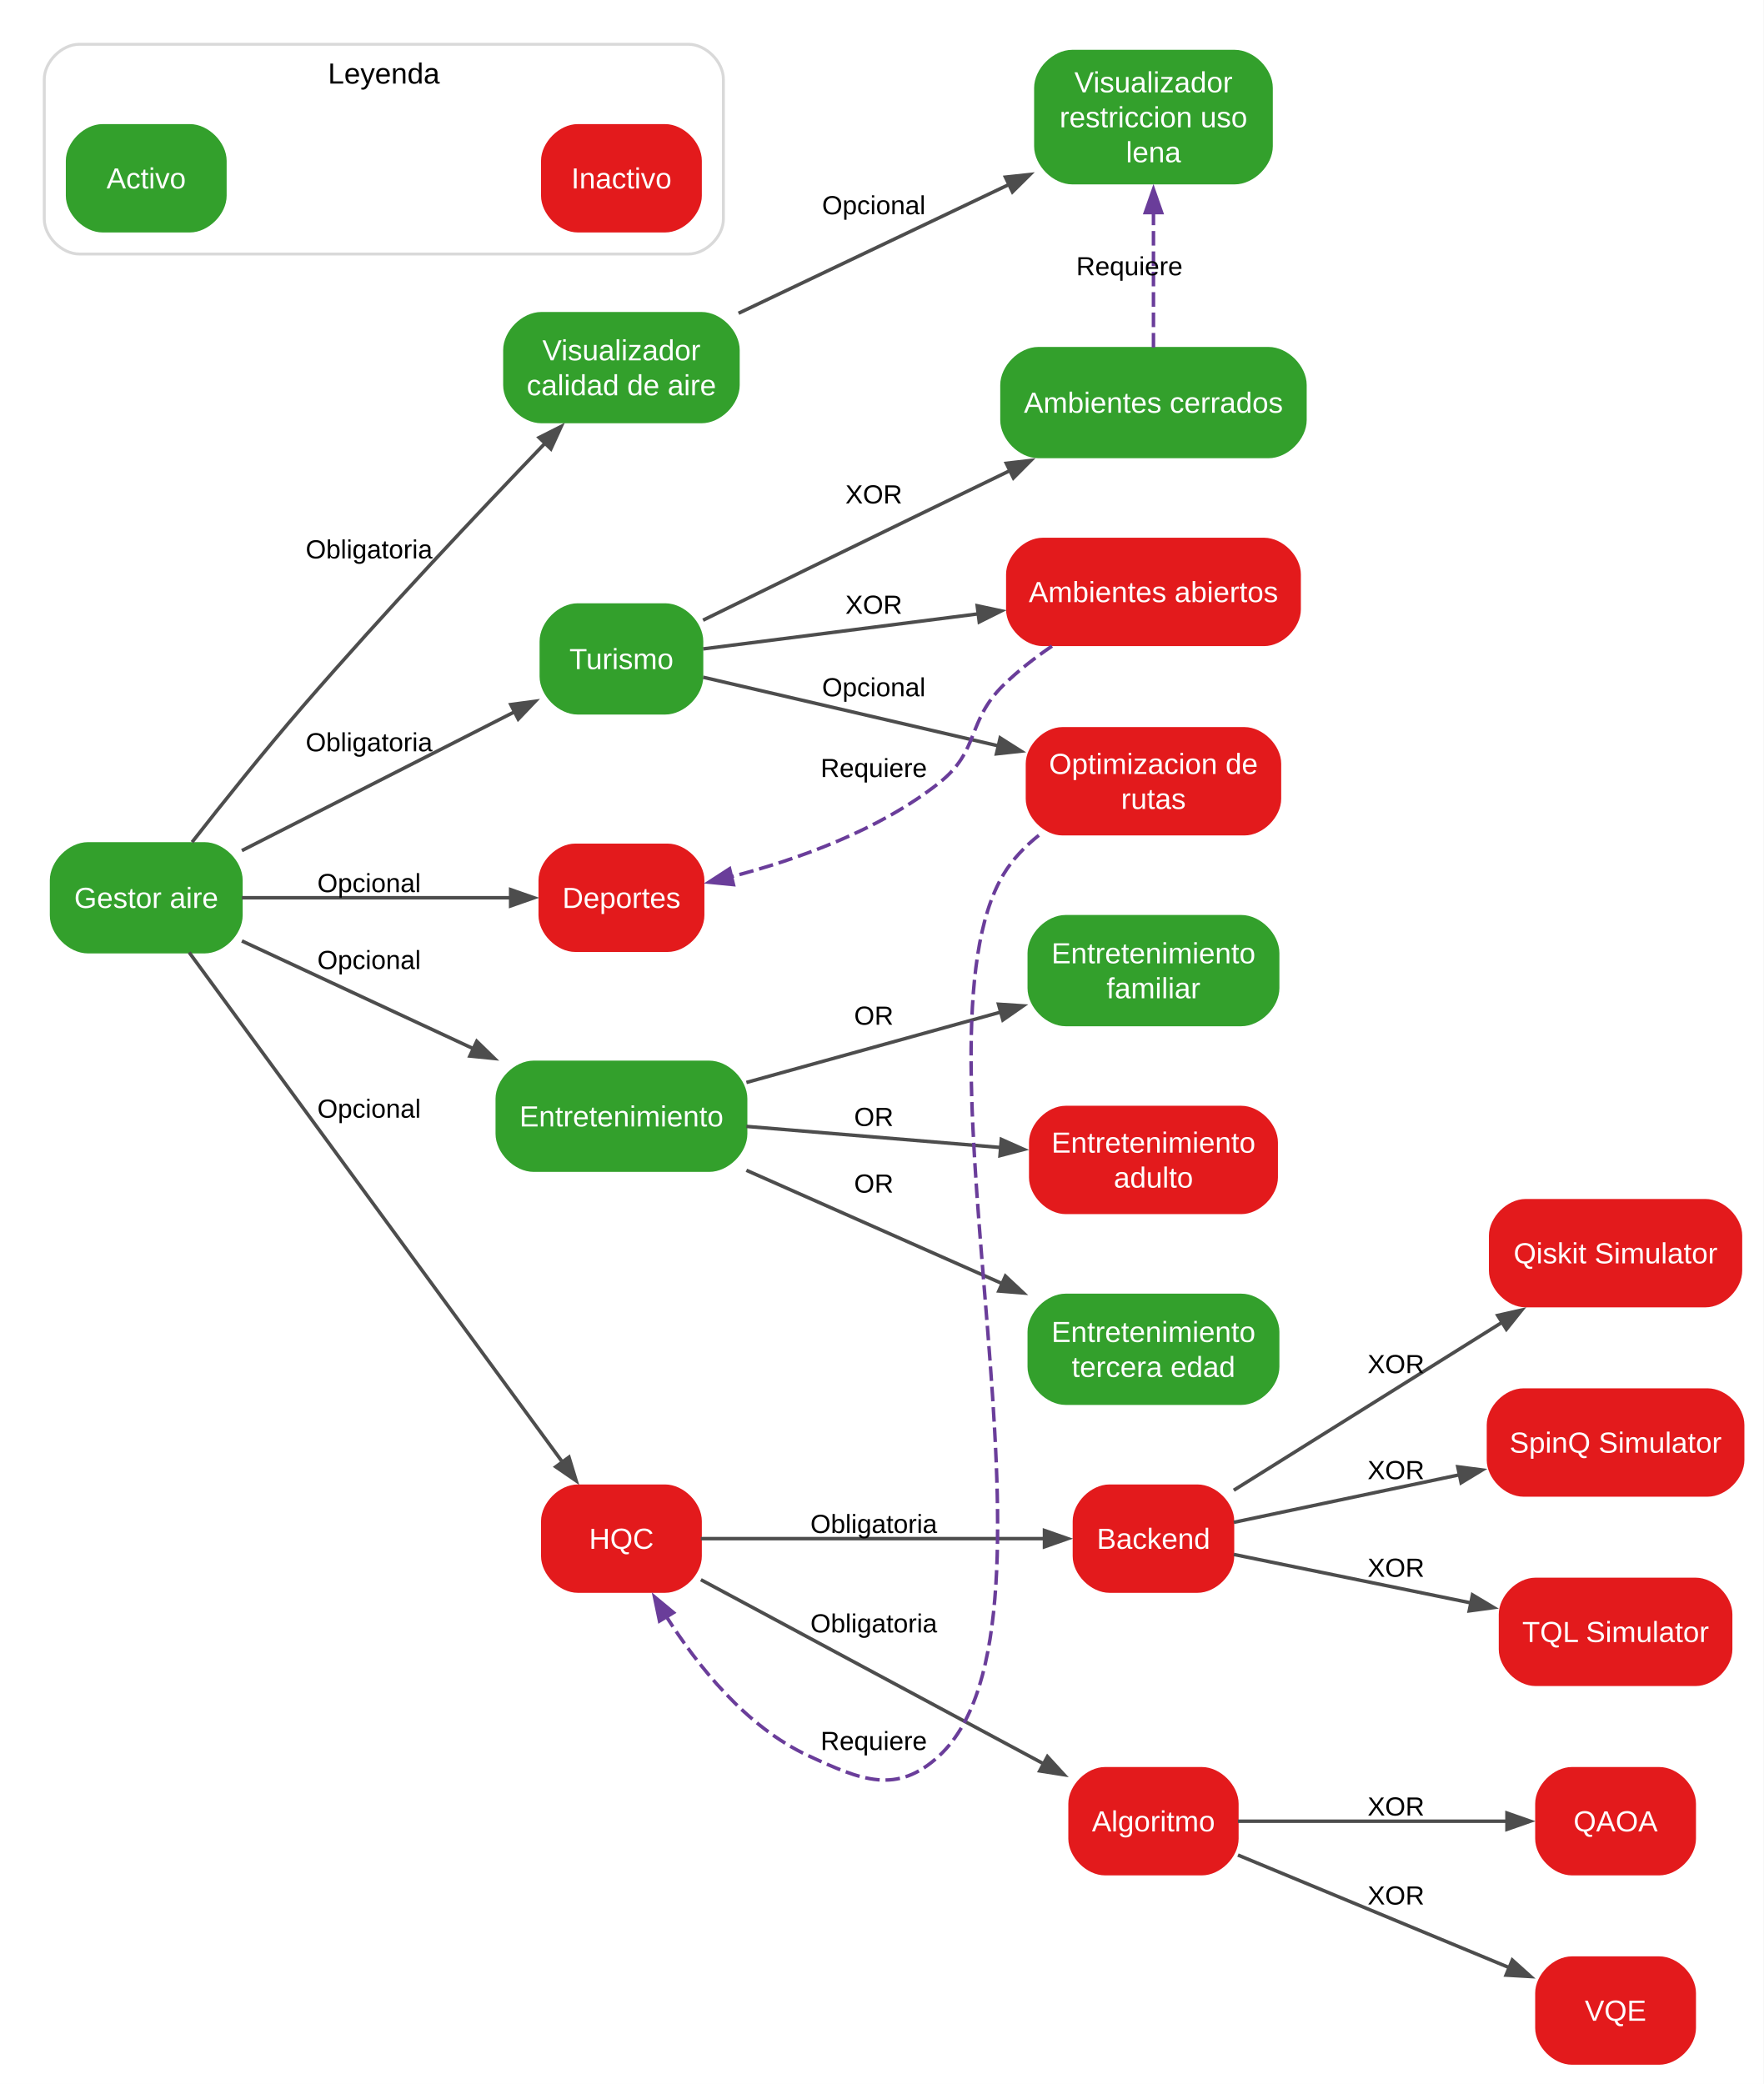
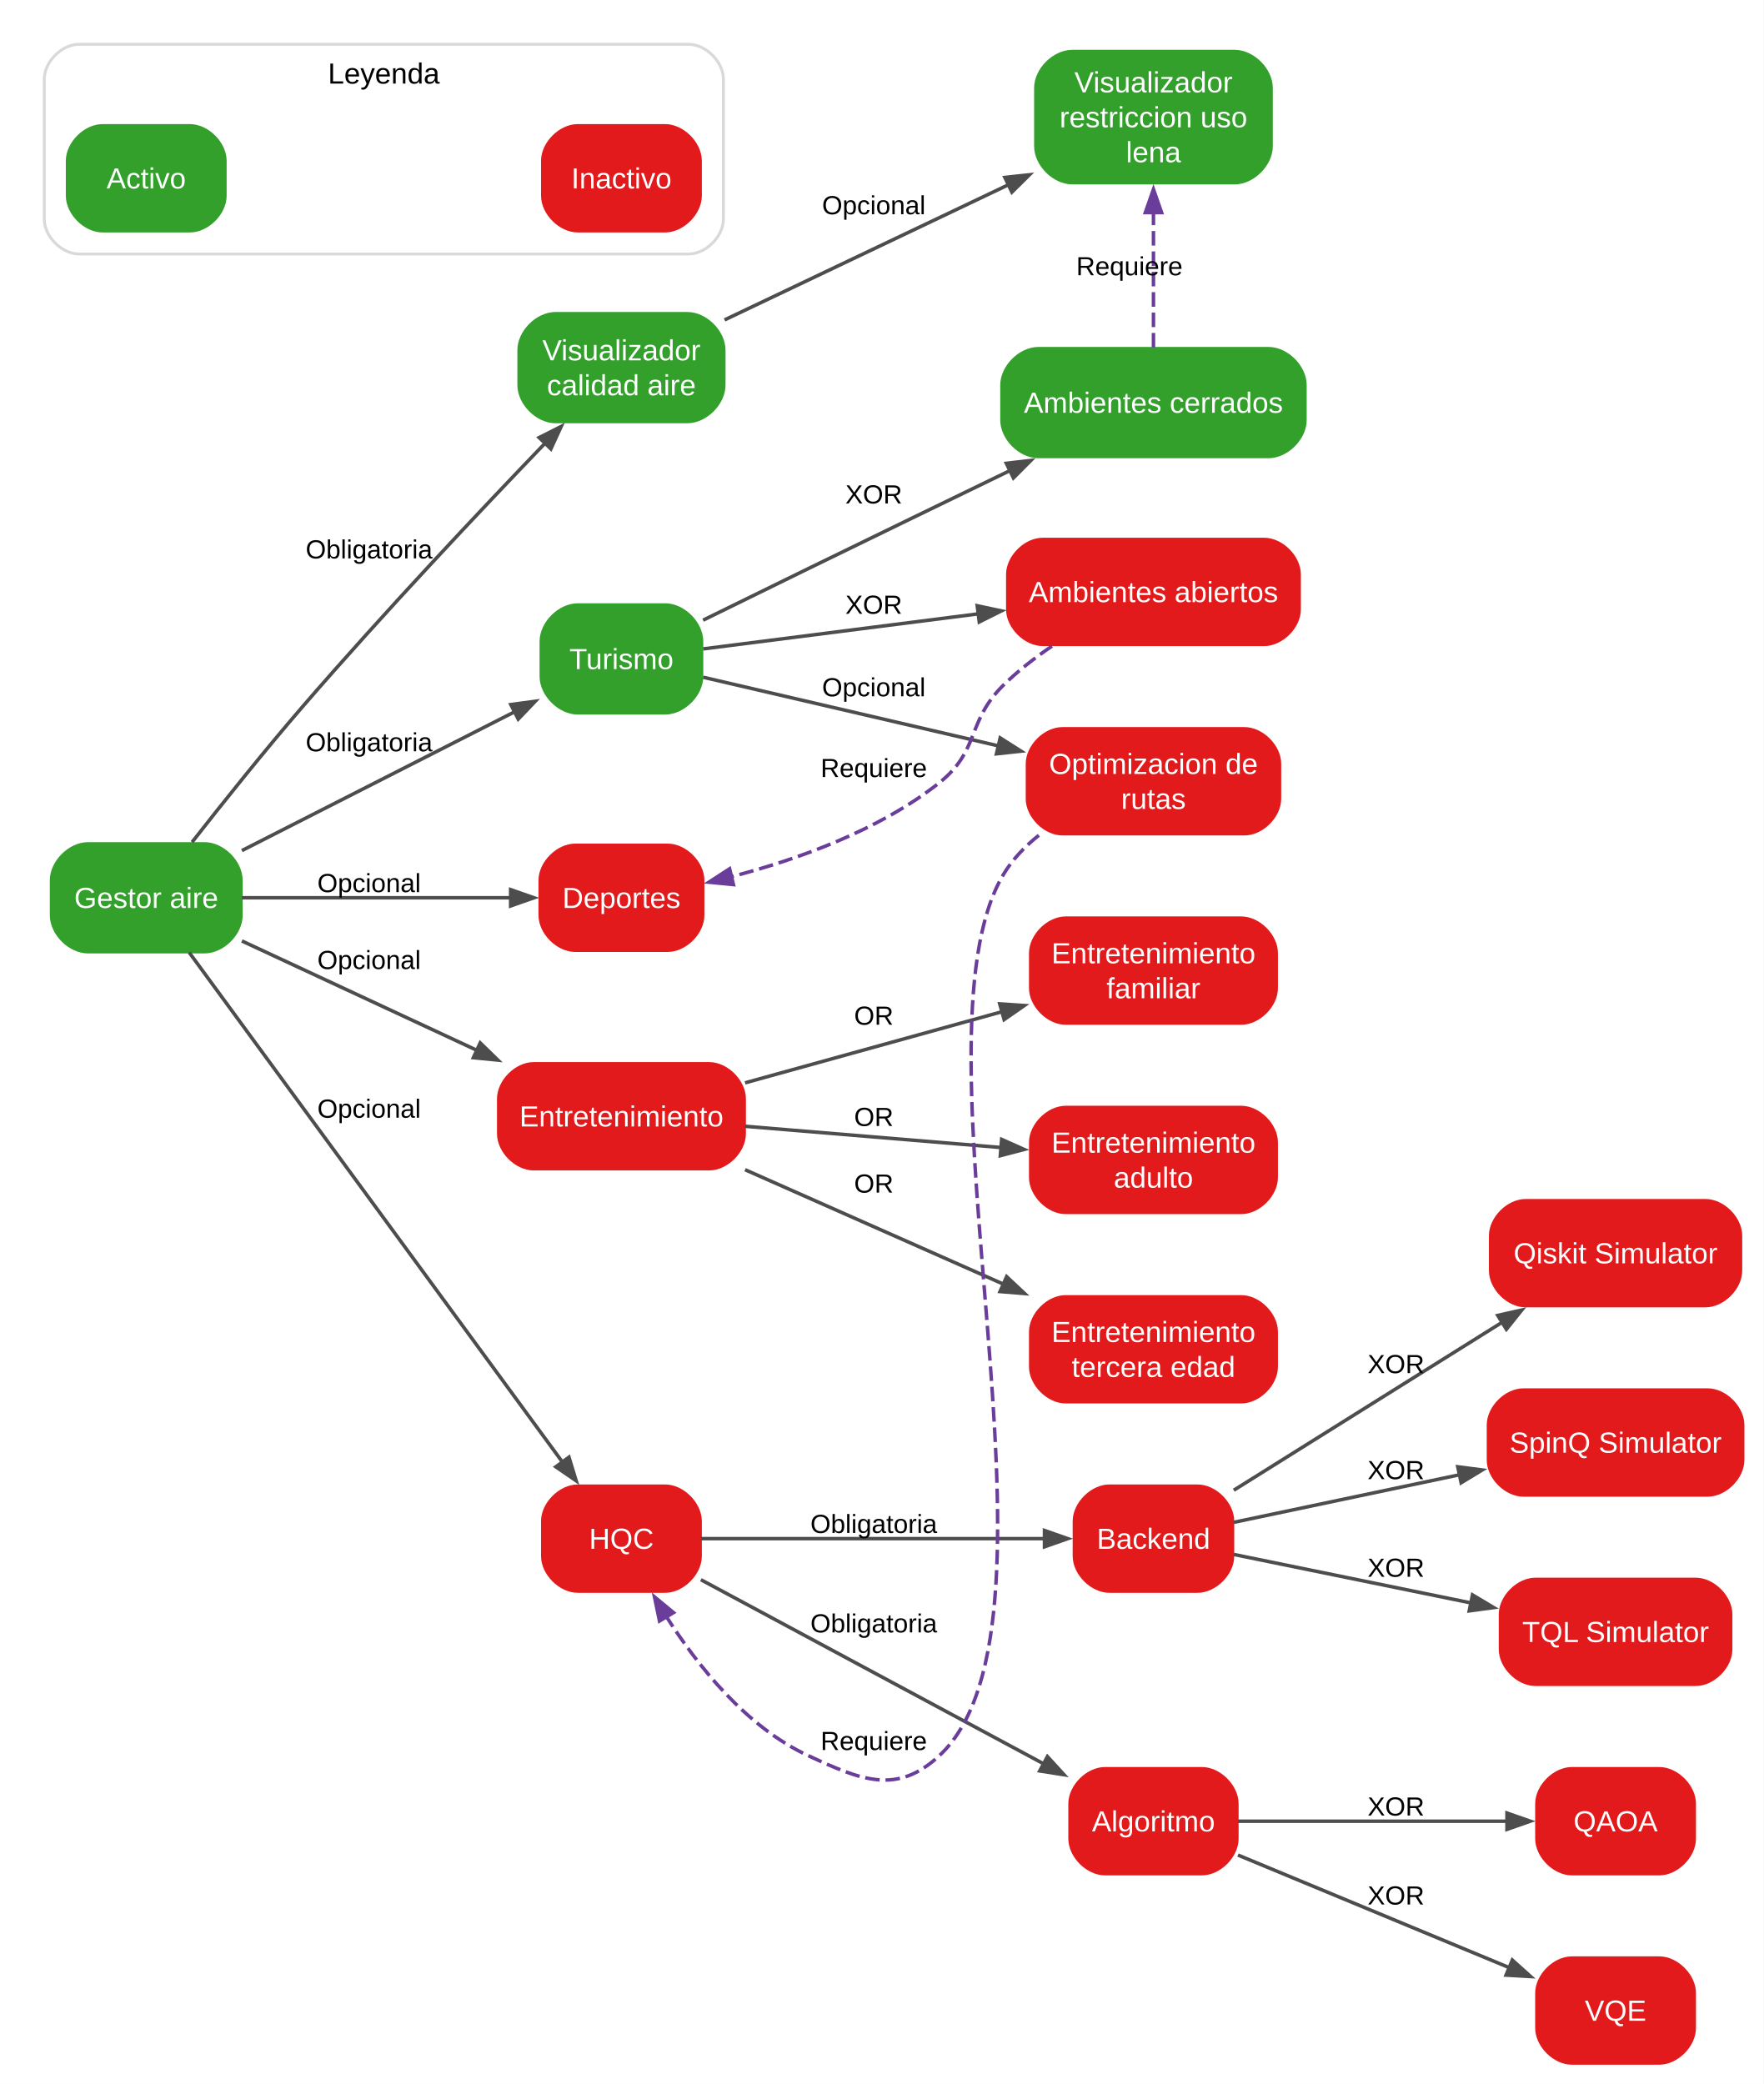
<svg xmlns="http://www.w3.org/2000/svg" width="925pt" height="1093pt" viewBox="0.00 0.00 925.00 1093.00">
  <g id="graph0" class="graph" transform="scale(1.52778 1.52778) rotate(0) translate(7.2 708.2)">
    <polygon fill="white" stroke="none" points="-7.2,7.2 -7.2,-708.2 598.2,-708.2 598.2,7.2 -7.2,7.2" />
    <g id="clust1" class="cluster">
      <path fill="none" stroke="#d9d9d9" d="M20,-621C20,-621 229.12,-621 229.12,-621 235.12,-621 241.12,-627 241.12,-633 241.12,-633 241.12,-681 241.12,-681 241.12,-687 235.12,-693 229.12,-693 229.12,-693 20,-693 20,-693 14,-693 8,-687 8,-681 8,-681 8,-633 8,-633 8,-627 14,-621 20,-621" />
      <text xml:space="preserve" text-anchor="middle" x="124.56" y="-679.5" font-family="Arial" font-size="10.00">Leyenda</text>
    </g>
    <g id="node1" class="node">
      <path fill="#33a02c" stroke="#33a02c" stroke-width="2.2" d="M63,-418C63,-418 23,-418 23,-418 17,-418 11,-412 11,-406 11,-406 11,-394 11,-394 11,-388 17,-382 23,-382 23,-382 63,-382 63,-382 69,-382 75,-388 75,-394 75,-394 75,-406 75,-406 75,-412 69,-418 63,-418" />
      <text xml:space="preserve" text-anchor="middle" x="43" y="-396.5" font-family="Arial" font-size="10.00" fill="white">Gestor aire</text>
    </g>
    <g id="node2" class="node">
-       <path fill="#33a02c" stroke="#33a02c" stroke-width="2.2" d="M233.62,-600C233.62,-600 178.62,-600 178.62,-600 172.62,-600 166.62,-594 166.62,-588 166.62,-588 166.62,-576 166.62,-576 166.62,-570 172.62,-564 178.62,-564 178.62,-564 233.62,-564 233.62,-564 239.62,-564 245.62,-570 245.62,-576 245.62,-576 245.62,-588 245.62,-588 245.62,-594 239.62,-600 233.62,-600" />
+       <path fill="#33a02c" stroke="#33a02c" stroke-width="2.2" d="M228.75,-600C228.75,-600 183.5,-600 183.5,-600 177.5,-600 171.5,-594 171.5,-588 171.5,-588 171.5,-576 171.5,-576 171.5,-570 177.5,-564 183.5,-564 183.5,-564 228.75,-564 228.75,-564 234.75,-564 240.75,-570 240.75,-576 240.75,-576 240.75,-588 240.75,-588 240.75,-594 234.75,-600 228.75,-600" />
      <text xml:space="preserve" text-anchor="middle" x="206.12" y="-584.5" font-family="Arial" font-size="10.00" fill="white">Visualizador</text>
-       <text xml:space="preserve" text-anchor="middle" x="206.12" y="-572.5" font-family="Arial" font-size="10.00" fill="white">calidad de aire</text>
+       <text xml:space="preserve" text-anchor="middle" x="206.12" y="-572.5" font-family="Arial" font-size="10.00" fill="white">calidad aire</text>
    </g>
    <g id="edge1" class="edge">
      <path fill="none" stroke="#4d4d4d" stroke-width="1.2" d="M58.72,-419.08C69.16,-432.42 83.63,-450.55 97,-466 124.59,-497.88 157.87,-533.14 180.16,-556.31" />
      <polygon fill="#4d4d4d" stroke="#4d4d4d" stroke-width="1.2" points="177.87,-557.98 185.44,-561.8 181.9,-554.09 177.87,-557.98" />
      <text xml:space="preserve" text-anchor="middle" x="119.5" y="-516.51" font-family="Arial" font-size="9.00">Obligatoria</text>
    </g>
    <g id="node4" class="node">
      <path fill="#33a02c" stroke="#33a02c" stroke-width="2.2" d="M221.12,-500C221.12,-500 191.12,-500 191.12,-500 185.12,-500 179.12,-494 179.12,-488 179.12,-488 179.12,-476 179.12,-476 179.12,-470 185.12,-464 191.12,-464 191.12,-464 221.12,-464 221.12,-464 227.12,-464 233.12,-470 233.12,-476 233.12,-476 233.12,-488 233.12,-488 233.12,-494 227.12,-500 221.12,-500" />
      <text xml:space="preserve" text-anchor="middle" x="206.12" y="-478.5" font-family="Arial" font-size="10.00" fill="white">Turismo</text>
    </g>
    <g id="edge2" class="edge">
      <path fill="none" stroke="#4d4d4d" stroke-width="1.2" d="M75.83,-416.2C102.81,-429.93 141.47,-449.6 169.48,-463.86" />
      <polygon fill="#4d4d4d" stroke="#4d4d4d" stroke-width="1.2" points="168.15,-466.33 176.55,-467.46 170.69,-461.33 168.15,-466.33" />
      <text xml:space="preserve" text-anchor="middle" x="119.5" y="-450.29" font-family="Arial" font-size="9.00">Obligatoria</text>
    </g>
    <g id="node7" class="node">
      <path fill="#e31a1c" stroke="#e31a1c" stroke-width="1.2" d="M222,-418C222,-418 190.25,-418 190.25,-418 184.25,-418 178.25,-412 178.25,-406 178.25,-406 178.25,-394 178.25,-394 178.25,-388 184.25,-382 190.25,-382 190.25,-382 222,-382 222,-382 228,-382 234,-388 234,-394 234,-394 234,-406 234,-406 234,-412 228,-418 222,-418" />
      <text xml:space="preserve" text-anchor="middle" x="206.12" y="-396.5" font-family="Arial" font-size="10.00" fill="white">Deportes</text>
    </g>
    <g id="edge3" class="edge">
      <path fill="none" stroke="#4d4d4d" stroke-width="1.2" d="M75.83,-400C102.38,-400 140.23,-400 168.12,-400" />
      <polygon fill="#4d4d4d" stroke="#4d4d4d" stroke-width="1.2" points="168.09,-402.8 176.09,-400 168.09,-397.2 168.09,-402.8" />
      <text xml:space="preserve" text-anchor="middle" x="119.5" y="-401.95" font-family="Arial" font-size="9.00">Opcional</text>
    </g>
    <g id="node8" class="node">
-       <path fill="#33a02c" stroke="#33a02c" stroke-width="2.2" d="M236.25,-343C236.25,-343 176,-343 176,-343 170,-343 164,-337 164,-331 164,-331 164,-319 164,-319 164,-313 170,-307 176,-307 176,-307 236.25,-307 236.25,-307 242.25,-307 248.25,-313 248.25,-319 248.25,-319 248.25,-331 248.25,-331 248.25,-337 242.25,-343 236.25,-343" />
+       <path fill="#e31a1c" stroke="#e31a1c" stroke-width="1.2" d="M236.25,-343C236.25,-343 176,-343 176,-343 170,-343 164,-337 164,-331 164,-331 164,-319 164,-319 164,-313 170,-307 176,-307 176,-307 236.25,-307 236.25,-307 242.25,-307 248.25,-313 248.25,-319 248.25,-319 248.25,-331 248.25,-331 248.25,-337 242.25,-343 236.25,-343" />
      <text xml:space="preserve" text-anchor="middle" x="206.12" y="-321.5" font-family="Arial" font-size="10.00" fill="white">Entretenimiento</text>
    </g>
    <g id="edge4" class="edge">
-       <path fill="none" stroke="#4d4d4d" stroke-width="1.2" d="M75.83,-385.18C98.57,-374.6 129.62,-360.15 155.58,-348.06" />
-       <polygon fill="#4d4d4d" stroke="#4d4d4d" stroke-width="1.2" points="156.46,-350.74 162.53,-344.83 154.09,-345.67 156.46,-350.74" />
+       <path fill="none" stroke="#4d4d4d" stroke-width="1.2" d="M75.83,-385.18C98.9,-374.44 130.52,-359.73 156.71,-347.54" />
+       <polygon fill="#4d4d4d" stroke="#4d4d4d" stroke-width="1.2" points="157.64,-350.19 163.71,-344.28 155.28,-345.11 157.64,-350.19" />
      <text xml:space="preserve" text-anchor="middle" x="119.5" y="-375.55" font-family="Arial" font-size="9.00">Opcional</text>
    </g>
    <g id="node12" class="node">
      <path fill="#e31a1c" stroke="#e31a1c" stroke-width="1.2" d="M221.12,-198C221.12,-198 191.12,-198 191.12,-198 185.12,-198 179.12,-192 179.12,-186 179.12,-186 179.12,-174 179.12,-174 179.12,-168 185.12,-162 191.12,-162 191.12,-162 221.12,-162 221.12,-162 227.12,-162 233.12,-168 233.12,-174 233.12,-174 233.12,-186 233.12,-186 233.12,-192 227.12,-198 221.12,-198" />
      <text xml:space="preserve" text-anchor="middle" x="206.12" y="-176.5" font-family="Arial" font-size="10.00" fill="white">HQC</text>
    </g>
    <g id="edge5" class="edge">
      <path fill="none" stroke="#4d4d4d" stroke-width="1.2" d="M57.74,-381.24C86.47,-342.02 152.96,-251.23 185.9,-206.24" />
      <polygon fill="#4d4d4d" stroke="#4d4d4d" stroke-width="1.2" points="188.11,-207.97 190.58,-199.86 183.59,-204.66 188.11,-207.97" />
      <text xml:space="preserve" text-anchor="middle" x="119.5" y="-324.51" font-family="Arial" font-size="9.00">Opcional</text>
    </g>
    <g id="node3" class="node">
      <path fill="#33a02c" stroke="#33a02c" stroke-width="2.2" d="M416.62,-690C416.62,-690 360.88,-690 360.88,-690 354.88,-690 348.88,-684 348.88,-678 348.88,-678 348.88,-658 348.88,-658 348.88,-652 354.88,-646 360.88,-646 360.88,-646 416.62,-646 416.62,-646 422.62,-646 428.62,-652 428.62,-658 428.62,-658 428.62,-678 428.62,-678 428.62,-684 422.62,-690 416.62,-690" />
      <text xml:space="preserve" text-anchor="middle" x="388.75" y="-676.5" font-family="Arial" font-size="10.00" fill="white">Visualizador</text>
      <text xml:space="preserve" text-anchor="middle" x="388.75" y="-664.5" font-family="Arial" font-size="10.00" fill="white">restriccion uso</text>
      <text xml:space="preserve" text-anchor="middle" x="388.75" y="-652.5" font-family="Arial" font-size="10.00" fill="white">lena</text>
    </g>
    <g id="edge6" class="edge">
-       <path fill="none" stroke="#4d4d4d" stroke-width="1.2" d="M246.32,-600.66C273.59,-613.64 310.13,-631.04 339.23,-644.9" />
-       <polygon fill="#4d4d4d" stroke="#4d4d4d" stroke-width="1.2" points="337.94,-647.39 346.37,-648.3 340.35,-642.33 337.94,-647.39" />
+       <path fill="none" stroke="#4d4d4d" stroke-width="1.2" d="M241.52,-598.38C269.22,-611.56 308.48,-630.26 339.34,-644.95" />
+       <polygon fill="#4d4d4d" stroke="#4d4d4d" stroke-width="1.2" points="337.74,-647.29 346.17,-648.2 340.15,-642.24 337.74,-647.29" />
      <text xml:space="preserve" text-anchor="middle" x="292.75" y="-634.65" font-family="Arial" font-size="9.00">Opcional</text>
    </g>
    <g id="node5" class="node">
      <path fill="#33a02c" stroke="#33a02c" stroke-width="2.2" d="M428.25,-588C428.25,-588 349.25,-588 349.25,-588 343.25,-588 337.25,-582 337.25,-576 337.25,-576 337.25,-564 337.25,-564 337.25,-558 343.25,-552 349.25,-552 349.25,-552 428.25,-552 428.25,-552 434.25,-552 440.25,-558 440.25,-564 440.25,-564 440.25,-576 440.25,-576 440.25,-582 434.25,-588 428.25,-588" />
      <text xml:space="preserve" text-anchor="middle" x="388.75" y="-566.5" font-family="Arial" font-size="10.00" fill="white">Ambientes cerrados</text>
    </g>
    <g id="edge7" class="edge">
      <path fill="none" stroke="#4d4d4d" stroke-width="1.2" d="M234.14,-495.3C245.31,-500.8 258.4,-507.22 270.25,-513 293.08,-524.14 318.44,-536.45 339.74,-546.77" />
      <polygon fill="#4d4d4d" stroke="#4d4d4d" stroke-width="1.2" points="338.24,-549.16 346.66,-550.13 340.68,-544.12 338.24,-549.16" />
      <text xml:space="preserve" text-anchor="middle" x="292.75" y="-535.38" font-family="Arial" font-size="9.00">XOR</text>
    </g>
    <g id="node6" class="node">
      <path fill="#e31a1c" stroke="#e31a1c" stroke-width="1.2" d="M426.75,-523C426.75,-523 350.75,-523 350.75,-523 344.75,-523 338.75,-517 338.75,-511 338.75,-511 338.75,-499 338.75,-499 338.75,-493 344.75,-487 350.75,-487 350.75,-487 426.75,-487 426.75,-487 432.75,-487 438.75,-493 438.75,-499 438.75,-499 438.75,-511 438.75,-511 438.75,-517 432.75,-523 426.75,-523" />
      <text xml:space="preserve" text-anchor="middle" x="388.75" y="-501.5" font-family="Arial" font-size="10.00" fill="white">Ambientes abiertos</text>
    </g>
    <g id="edge8" class="edge">
      <path fill="none" stroke="#4d4d4d" stroke-width="1.2" d="M234.17,-485.44C259.05,-488.61 296.81,-493.42 328.66,-497.48" />
      <polygon fill="#4d4d4d" stroke="#4d4d4d" stroke-width="1.2" points="328.25,-500.25 336.54,-498.48 328.95,-494.69 328.25,-500.25" />
      <text xml:space="preserve" text-anchor="middle" x="292.75" y="-497.51" font-family="Arial" font-size="9.00">XOR</text>
    </g>
    <g id="node20" class="node">
      <path fill="#e31a1c" stroke="#e31a1c" stroke-width="1.2" d="M420,-458C420,-458 357.5,-458 357.5,-458 351.5,-458 345.5,-452 345.5,-446 345.5,-446 345.5,-434 345.5,-434 345.5,-428 351.5,-422 357.5,-422 357.5,-422 420,-422 420,-422 426,-422 432,-428 432,-434 432,-434 432,-446 432,-446 432,-452 426,-458 420,-458" />
      <text xml:space="preserve" text-anchor="middle" x="388.75" y="-442.5" font-family="Arial" font-size="10.00" fill="white">Optimizacion de</text>
      <text xml:space="preserve" text-anchor="middle" x="388.75" y="-430.5" font-family="Arial" font-size="10.00" fill="white">rutas</text>
    </g>
    <g id="edge9" class="edge">
      <path fill="none" stroke="#4d4d4d" stroke-width="1.2" d="M234.17,-475.71C260.86,-469.51 302.37,-459.85 335.51,-452.15" />
      <polygon fill="#4d4d4d" stroke="#4d4d4d" stroke-width="1.2" points="336.13,-454.88 343.29,-450.34 334.86,-449.42 336.13,-454.88" />
      <text xml:space="preserve" text-anchor="middle" x="292.75" y="-469.17" font-family="Arial" font-size="9.00">Opcional</text>
    </g>
    <g id="edge10" class="edge">
      <path fill="none" stroke="#6a3d9a" stroke-width="1.2" stroke-dasharray="5,2" d="M388.75,-588.9C388.75,-602.04 388.75,-619.89 388.75,-635.31" />
      <polygon fill="#6a3d9a" stroke="#6a3d9a" stroke-width="1.2" points="385.95,-635.21 388.75,-643.21 391.55,-635.21 385.95,-635.21" />
      <text xml:space="preserve" text-anchor="middle" x="380.5" y="-613.7" font-family="Arial" font-size="9.00">Requiere</text>
    </g>
    <g id="edge11" class="edge">
      <path fill="none" stroke="#6a3d9a" stroke-width="1.2" stroke-dasharray="5,2" d="M353.92,-486.4C348.03,-482.39 342.21,-477.88 337.25,-473 324.55,-460.51 329.21,-450.56 315.25,-439.5 294.51,-423.07 266.3,-413.07 243.89,-407.24" />
      <polygon fill="#6a3d9a" stroke="#6a3d9a" stroke-width="1.2" points="244.57,-404.52 236.14,-405.35 243.25,-409.96 244.57,-404.52" />
      <text xml:space="preserve" text-anchor="middle" x="292.75" y="-441.45" font-family="Arial" font-size="9.00">Requiere</text>
    </g>
    <g id="node9" class="node">
-       <path fill="#33a02c" stroke="#33a02c" stroke-width="2.2" d="M418.88,-393C418.88,-393 358.62,-393 358.62,-393 352.62,-393 346.62,-387 346.62,-381 346.62,-381 346.62,-369 346.62,-369 346.62,-363 352.62,-357 358.62,-357 358.62,-357 418.88,-357 418.88,-357 424.88,-357 430.88,-363 430.88,-369 430.88,-369 430.88,-381 430.88,-381 430.88,-387 424.88,-393 418.88,-393" />
+       <path fill="#e31a1c" stroke="#e31a1c" stroke-width="1.2" d="M418.88,-393C418.88,-393 358.62,-393 358.62,-393 352.62,-393 346.62,-387 346.62,-381 346.62,-381 346.62,-369 346.62,-369 346.62,-363 352.62,-357 358.62,-357 358.62,-357 418.88,-357 418.88,-357 424.88,-357 430.88,-363 430.88,-369 430.88,-369 430.88,-381 430.88,-381 430.88,-387 424.88,-393 418.88,-393" />
      <text xml:space="preserve" text-anchor="middle" x="388.75" y="-377.5" font-family="Arial" font-size="10.00" fill="white">Entretenimiento</text>
      <text xml:space="preserve" text-anchor="middle" x="388.75" y="-365.5" font-family="Arial" font-size="10.00" fill="white">familiar</text>
    </g>
    <g id="edge12" class="edge">
-       <path fill="none" stroke="#4d4d4d" stroke-width="1.2" d="M249.02,-336.6C275.14,-343.83 308.94,-353.18 336.63,-360.85" />
-       <polygon fill="#4d4d4d" stroke="#4d4d4d" stroke-width="1.2" points="335.56,-363.46 344.02,-362.9 337.06,-358.06 335.56,-363.46" />
+       <path fill="none" stroke="#4d4d4d" stroke-width="1.2" d="M248.56,-336.47C274.86,-343.75 309.06,-353.22 336.98,-360.95" />
+       <polygon fill="#4d4d4d" stroke="#4d4d4d" stroke-width="1.2" points="335.98,-363.58 344.44,-363.01 337.48,-358.18 335.98,-363.58" />
      <text xml:space="preserve" text-anchor="middle" x="292.75" y="-356.43" font-family="Arial" font-size="9.00">OR</text>
    </g>
    <g id="node10" class="node">
      <path fill="#e31a1c" stroke="#e31a1c" stroke-width="1.2" d="M418.88,-328C418.88,-328 358.62,-328 358.62,-328 352.62,-328 346.62,-322 346.62,-316 346.62,-316 346.62,-304 346.62,-304 346.62,-298 352.62,-292 358.62,-292 358.62,-292 418.88,-292 418.88,-292 424.88,-292 430.88,-298 430.88,-304 430.88,-304 430.88,-316 430.88,-316 430.88,-322 424.88,-328 418.88,-328" />
      <text xml:space="preserve" text-anchor="middle" x="388.75" y="-312.5" font-family="Arial" font-size="10.00" fill="white">Entretenimiento</text>
      <text xml:space="preserve" text-anchor="middle" x="388.75" y="-300.5" font-family="Arial" font-size="10.00" fill="white">adulto</text>
    </g>
    <g id="edge13" class="edge">
-       <path fill="none" stroke="#4d4d4d" stroke-width="1.2" d="M249.02,-321.52C275.12,-319.35 308.89,-316.55 336.57,-314.25" />
-       <polygon fill="#4d4d4d" stroke="#4d4d4d" stroke-width="1.2" points="336.53,-317.06 344.27,-313.61 336.07,-311.48 336.53,-317.06" />
+       <path fill="none" stroke="#4d4d4d" stroke-width="1.2" d="M248.56,-321.56C274.74,-319.38 308.77,-316.56 336.62,-314.25" />
+       <polygon fill="#4d4d4d" stroke="#4d4d4d" stroke-width="1.2" points="336.64,-317.05 344.38,-313.6 336.18,-311.47 336.64,-317.05" />
      <text xml:space="preserve" text-anchor="middle" x="292.75" y="-321.67" font-family="Arial" font-size="9.00">OR</text>
    </g>
    <g id="node11" class="node">
-       <path fill="#33a02c" stroke="#33a02c" stroke-width="2.2" d="M418.88,-263C418.88,-263 358.62,-263 358.62,-263 352.62,-263 346.62,-257 346.62,-251 346.62,-251 346.62,-239 346.62,-239 346.62,-233 352.62,-227 358.62,-227 358.62,-227 418.88,-227 418.88,-227 424.88,-227 430.88,-233 430.88,-239 430.88,-239 430.88,-251 430.88,-251 430.88,-257 424.88,-263 418.88,-263" />
+       <path fill="#e31a1c" stroke="#e31a1c" stroke-width="1.2" d="M418.88,-263C418.88,-263 358.62,-263 358.62,-263 352.62,-263 346.62,-257 346.62,-251 346.62,-251 346.62,-239 346.62,-239 346.62,-233 352.62,-227 358.62,-227 358.62,-227 418.88,-227 418.88,-227 424.88,-227 430.88,-233 430.88,-239 430.88,-239 430.88,-251 430.88,-251 430.88,-257 424.88,-263 418.88,-263" />
      <text xml:space="preserve" text-anchor="middle" x="388.75" y="-247.5" font-family="Arial" font-size="10.00" fill="white">Entretenimiento</text>
      <text xml:space="preserve" text-anchor="middle" x="388.75" y="-235.5" font-family="Arial" font-size="10.00" fill="white">tercera edad</text>
    </g>
    <g id="edge14" class="edge">
-       <path fill="none" stroke="#4d4d4d" stroke-width="1.2" d="M249.02,-306.45C275.25,-294.82 309.23,-279.78 336.99,-267.48" />
-       <polygon fill="#4d4d4d" stroke="#4d4d4d" stroke-width="1.2" points="337.93,-270.13 344.11,-264.33 335.66,-265.01 337.93,-270.13" />
+       <path fill="none" stroke="#4d4d4d" stroke-width="1.2" d="M248.56,-306.65C274.97,-294.95 309.36,-279.72 337.35,-267.32" />
+       <polygon fill="#4d4d4d" stroke="#4d4d4d" stroke-width="1.2" points="338.35,-269.94 344.53,-264.14 336.08,-264.82 338.35,-269.94" />
      <text xml:space="preserve" text-anchor="middle" x="292.75" y="-298.79" font-family="Arial" font-size="9.00">OR</text>
    </g>
    <g id="node13" class="node">
      <path fill="#e31a1c" stroke="#e31a1c" stroke-width="1.2" d="M403.88,-198C403.88,-198 373.62,-198 373.62,-198 367.62,-198 361.62,-192 361.62,-186 361.62,-186 361.62,-174 361.62,-174 361.62,-168 367.62,-162 373.62,-162 373.62,-162 403.88,-162 403.88,-162 409.88,-162 415.88,-168 415.88,-174 415.88,-174 415.88,-186 415.88,-186 415.88,-192 409.88,-198 403.88,-198" />
      <text xml:space="preserve" text-anchor="middle" x="388.75" y="-176.5" font-family="Arial" font-size="10.00" fill="white">Backend</text>
    </g>
    <g id="edge15" class="edge">
      <path fill="none" stroke="#4d4d4d" stroke-width="1.2" d="M233.39,-180C264.47,-180 316.4,-180 351.34,-180" />
      <polygon fill="#4d4d4d" stroke="#4d4d4d" stroke-width="1.2" points="351.34,-182.8 359.34,-180 351.34,-177.2 351.34,-182.8" />
      <text xml:space="preserve" text-anchor="middle" x="292.75" y="-181.95" font-family="Arial" font-size="9.00">Obligatoria</text>
    </g>
    <g id="node14" class="node">
      <path fill="#e31a1c" stroke="#e31a1c" stroke-width="1.2" d="M405.38,-101C405.38,-101 372.12,-101 372.12,-101 366.12,-101 360.12,-95 360.12,-89 360.12,-89 360.12,-77 360.12,-77 360.12,-71 366.12,-65 372.12,-65 372.12,-65 405.38,-65 405.38,-65 411.38,-65 417.38,-71 417.38,-77 417.38,-77 417.38,-89 417.38,-89 417.38,-95 411.38,-101 405.38,-101" />
      <text xml:space="preserve" text-anchor="middle" x="388.75" y="-79.5" font-family="Arial" font-size="10.00" fill="white">Algoritmo</text>
    </g>
    <g id="edge16" class="edge">
      <path fill="none" stroke="#4d4d4d" stroke-width="1.2" d="M233.39,-165.9C264.42,-149.23 316.23,-121.41 351.17,-102.64" />
      <polygon fill="#4d4d4d" stroke="#4d4d4d" stroke-width="1.2" points="352.35,-105.19 358.07,-98.94 349.7,-100.26 352.35,-105.19" />
      <text xml:space="preserve" text-anchor="middle" x="292.75" y="-147.81" font-family="Arial" font-size="9.00">Obligatoria</text>
    </g>
    <g id="node15" class="node">
      <path fill="#e31a1c" stroke="#e31a1c" stroke-width="1.2" d="M578.25,-296C578.25,-296 516.5,-296 516.5,-296 510.5,-296 504.5,-290 504.5,-284 504.5,-284 504.5,-272 504.5,-272 504.5,-266 510.5,-260 516.5,-260 516.5,-260 578.25,-260 578.25,-260 584.25,-260 590.25,-266 590.25,-272 590.25,-272 590.25,-284 590.25,-284 590.25,-290 584.25,-296 578.25,-296" />
      <text xml:space="preserve" text-anchor="middle" x="547.38" y="-274.5" font-family="Arial" font-size="10.00" fill="white">Qiskit Simulator</text>
    </g>
    <g id="edge17" class="edge">
      <path fill="none" stroke="#4d4d4d" stroke-width="1.2" d="M416.32,-196.62C441.66,-212.48 480.08,-236.52 508.6,-254.37" />
      <polygon fill="#4d4d4d" stroke="#4d4d4d" stroke-width="1.2" points="506.93,-256.62 515.2,-258.49 509.9,-251.87 506.93,-256.62" />
      <text xml:space="preserve" text-anchor="middle" x="472" y="-236.82" font-family="Arial" font-size="9.00">XOR</text>
    </g>
    <g id="node16" class="node">
      <path fill="#e31a1c" stroke="#e31a1c" stroke-width="1.2" d="M579,-231C579,-231 515.75,-231 515.75,-231 509.75,-231 503.75,-225 503.75,-219 503.75,-219 503.75,-207 503.75,-207 503.75,-201 509.75,-195 515.75,-195 515.75,-195 579,-195 579,-195 585,-195 591,-201 591,-207 591,-207 591,-219 591,-219 591,-225 585,-231 579,-231" />
      <text xml:space="preserve" text-anchor="middle" x="547.38" y="-209.5" font-family="Arial" font-size="10.00" fill="white">SpinQ Simulator</text>
    </g>
    <g id="edge18" class="edge">
      <path fill="none" stroke="#4d4d4d" stroke-width="1.2" d="M416.32,-185.6C437.54,-190.07 467.94,-196.47 494.01,-201.97" />
      <polygon fill="#4d4d4d" stroke="#4d4d4d" stroke-width="1.2" points="493.21,-204.66 501.61,-203.57 494.36,-199.18 493.21,-204.66" />
      <text xml:space="preserve" text-anchor="middle" x="472" y="-200.43" font-family="Arial" font-size="9.00">XOR</text>
    </g>
    <g id="node17" class="node">
      <path fill="#e31a1c" stroke="#e31a1c" stroke-width="1.2" d="M574.88,-166C574.88,-166 519.88,-166 519.88,-166 513.88,-166 507.88,-160 507.88,-154 507.88,-154 507.88,-142 507.88,-142 507.88,-136 513.88,-130 519.88,-130 519.88,-130 574.88,-130 574.88,-130 580.88,-130 586.88,-136 586.88,-142 586.88,-142 586.88,-154 586.88,-154 586.88,-160 580.88,-166 574.88,-166" />
      <text xml:space="preserve" text-anchor="middle" x="547.38" y="-144.5" font-family="Arial" font-size="10.00" fill="white">TQL Simulator</text>
    </g>
    <g id="edge19" class="edge">
      <path fill="none" stroke="#4d4d4d" stroke-width="1.2" d="M416.32,-174.57C438.55,-170.03 470.85,-163.43 497.7,-157.94" />
      <polygon fill="#4d4d4d" stroke="#4d4d4d" stroke-width="1.2" points="498.26,-160.69 505.54,-156.34 497.14,-155.2 498.26,-160.69" />
      <text xml:space="preserve" text-anchor="middle" x="472" y="-166.91" font-family="Arial" font-size="9.00">XOR</text>
    </g>
    <g id="node18" class="node">
      <path fill="#e31a1c" stroke="#e31a1c" stroke-width="1.2" d="M562.38,-101C562.38,-101 532.38,-101 532.38,-101 526.38,-101 520.38,-95 520.38,-89 520.38,-89 520.38,-77 520.38,-77 520.38,-71 526.38,-65 532.38,-65 532.38,-65 562.38,-65 562.38,-65 568.38,-65 574.38,-71 574.38,-77 574.38,-77 574.38,-89 574.38,-89 574.38,-95 568.38,-101 562.38,-101" />
      <text xml:space="preserve" text-anchor="middle" x="547.38" y="-79.5" font-family="Arial" font-size="10.00" fill="white">QAOA</text>
    </g>
    <g id="edge20" class="edge">
      <path fill="none" stroke="#4d4d4d" stroke-width="1.2" d="M417.75,-83C443.65,-83 482.27,-83 510.43,-83" />
      <polygon fill="#4d4d4d" stroke="#4d4d4d" stroke-width="1.2" points="510.1,-85.8 518.1,-83 510.1,-80.2 510.1,-85.8" />
      <text xml:space="preserve" text-anchor="middle" x="472" y="-84.95" font-family="Arial" font-size="9.00">XOR</text>
    </g>
    <g id="node19" class="node">
      <path fill="#e31a1c" stroke="#e31a1c" stroke-width="1.2" d="M562.38,-36C562.38,-36 532.38,-36 532.38,-36 526.38,-36 520.38,-30 520.38,-24 520.38,-24 520.38,-12 520.38,-12 520.38,-6 526.38,0 532.38,0 532.38,0 562.38,0 562.38,0 568.38,0 574.38,-6 574.38,-12 574.38,-12 574.38,-24 574.38,-24 574.38,-30 568.38,-36 562.38,-36" />
      <text xml:space="preserve" text-anchor="middle" x="547.38" y="-14.5" font-family="Arial" font-size="10.00" fill="white">VQE</text>
    </g>
    <g id="edge21" class="edge">
      <path fill="none" stroke="#4d4d4d" stroke-width="1.2" d="M417.75,-71.38C443.87,-60.54 482.95,-44.32 511.17,-32.61" />
      <polygon fill="#4d4d4d" stroke="#4d4d4d" stroke-width="1.2" points="511.93,-35.33 518.24,-29.67 509.78,-30.16 511.93,-35.33" />
      <text xml:space="preserve" text-anchor="middle" x="472" y="-54.4" font-family="Arial" font-size="9.00">XOR</text>
    </g>
    <g id="edge22" class="edge">
      <path fill="none" stroke="#6a3d9a" stroke-width="1.2" stroke-dasharray="5,2" d="M349.4,-421.45C344.62,-417.63 340.34,-413.17 337.25,-408 302.64,-350.17 364.61,-151.4 315.25,-105.5 300.6,-91.88 288.4,-97.09 270.25,-105.5 248.97,-115.36 232.25,-136.33 221.38,-153.51" />
      <polygon fill="#6a3d9a" stroke="#6a3d9a" stroke-width="1.2" points="219.19,-151.72 217.46,-160.02 223.99,-154.61 219.19,-151.72" />
      <text xml:space="preserve" text-anchor="middle" x="292.75" y="-107.45" font-family="Arial" font-size="9.00">Requiere</text>
    </g>
    <g id="node21" class="node">
      <path fill="#33a02c" stroke="#33a02c" stroke-width="1.2" d="M58,-665C58,-665 28,-665 28,-665 22,-665 16,-659 16,-653 16,-653 16,-641 16,-641 16,-635 22,-629 28,-629 28,-629 58,-629 58,-629 64,-629 70,-635 70,-641 70,-641 70,-653 70,-653 70,-659 64,-665 58,-665" />
      <text xml:space="preserve" text-anchor="middle" x="43" y="-643.5" font-family="Arial" font-size="10.00" fill="white">Activo</text>
    </g>
    <g id="node22" class="node">
      <path fill="#e31a1c" stroke="#e31a1c" stroke-width="1.2" d="M221.12,-665C221.12,-665 191.12,-665 191.12,-665 185.12,-665 179.12,-659 179.12,-653 179.12,-653 179.12,-641 179.12,-641 179.12,-635 185.12,-629 191.12,-629 191.12,-629 221.12,-629 221.12,-629 227.12,-629 233.12,-635 233.12,-641 233.12,-641 233.12,-653 233.12,-653 233.12,-659 227.12,-665 221.12,-665" />
      <text xml:space="preserve" text-anchor="middle" x="206.12" y="-643.5" font-family="Arial" font-size="10.00" fill="white">Inactivo</text>
    </g>
  </g>
</svg>
